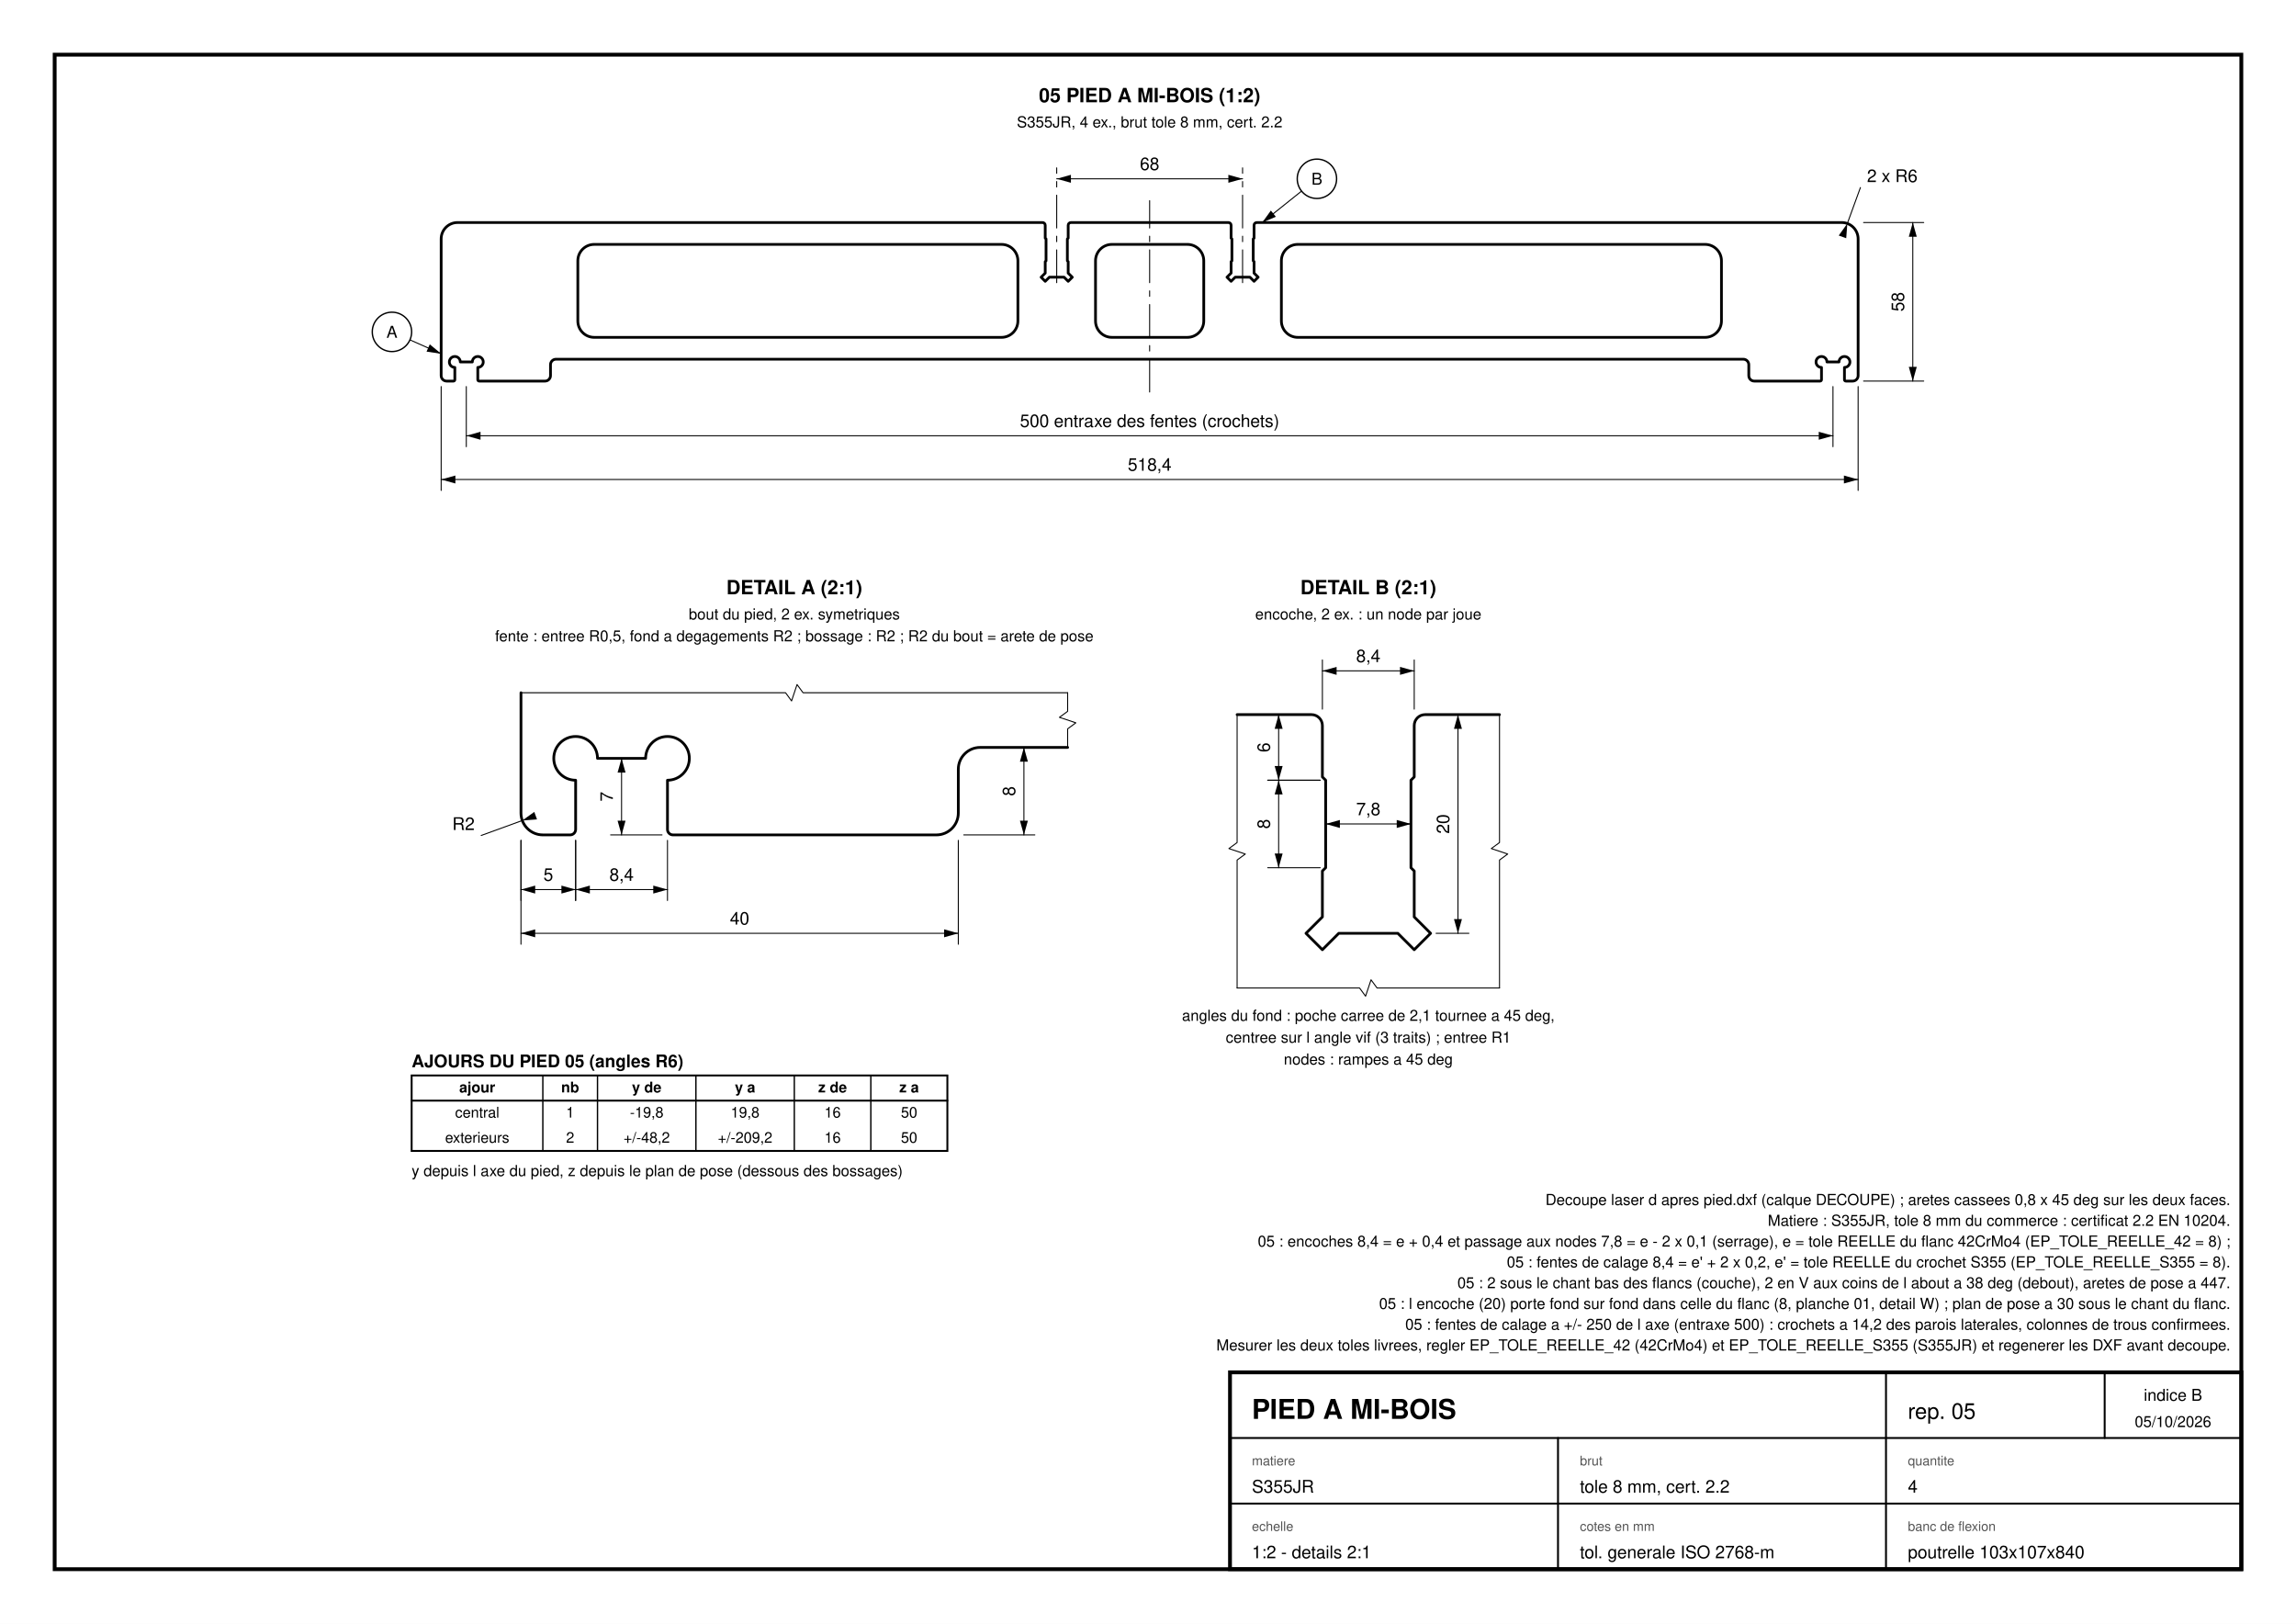
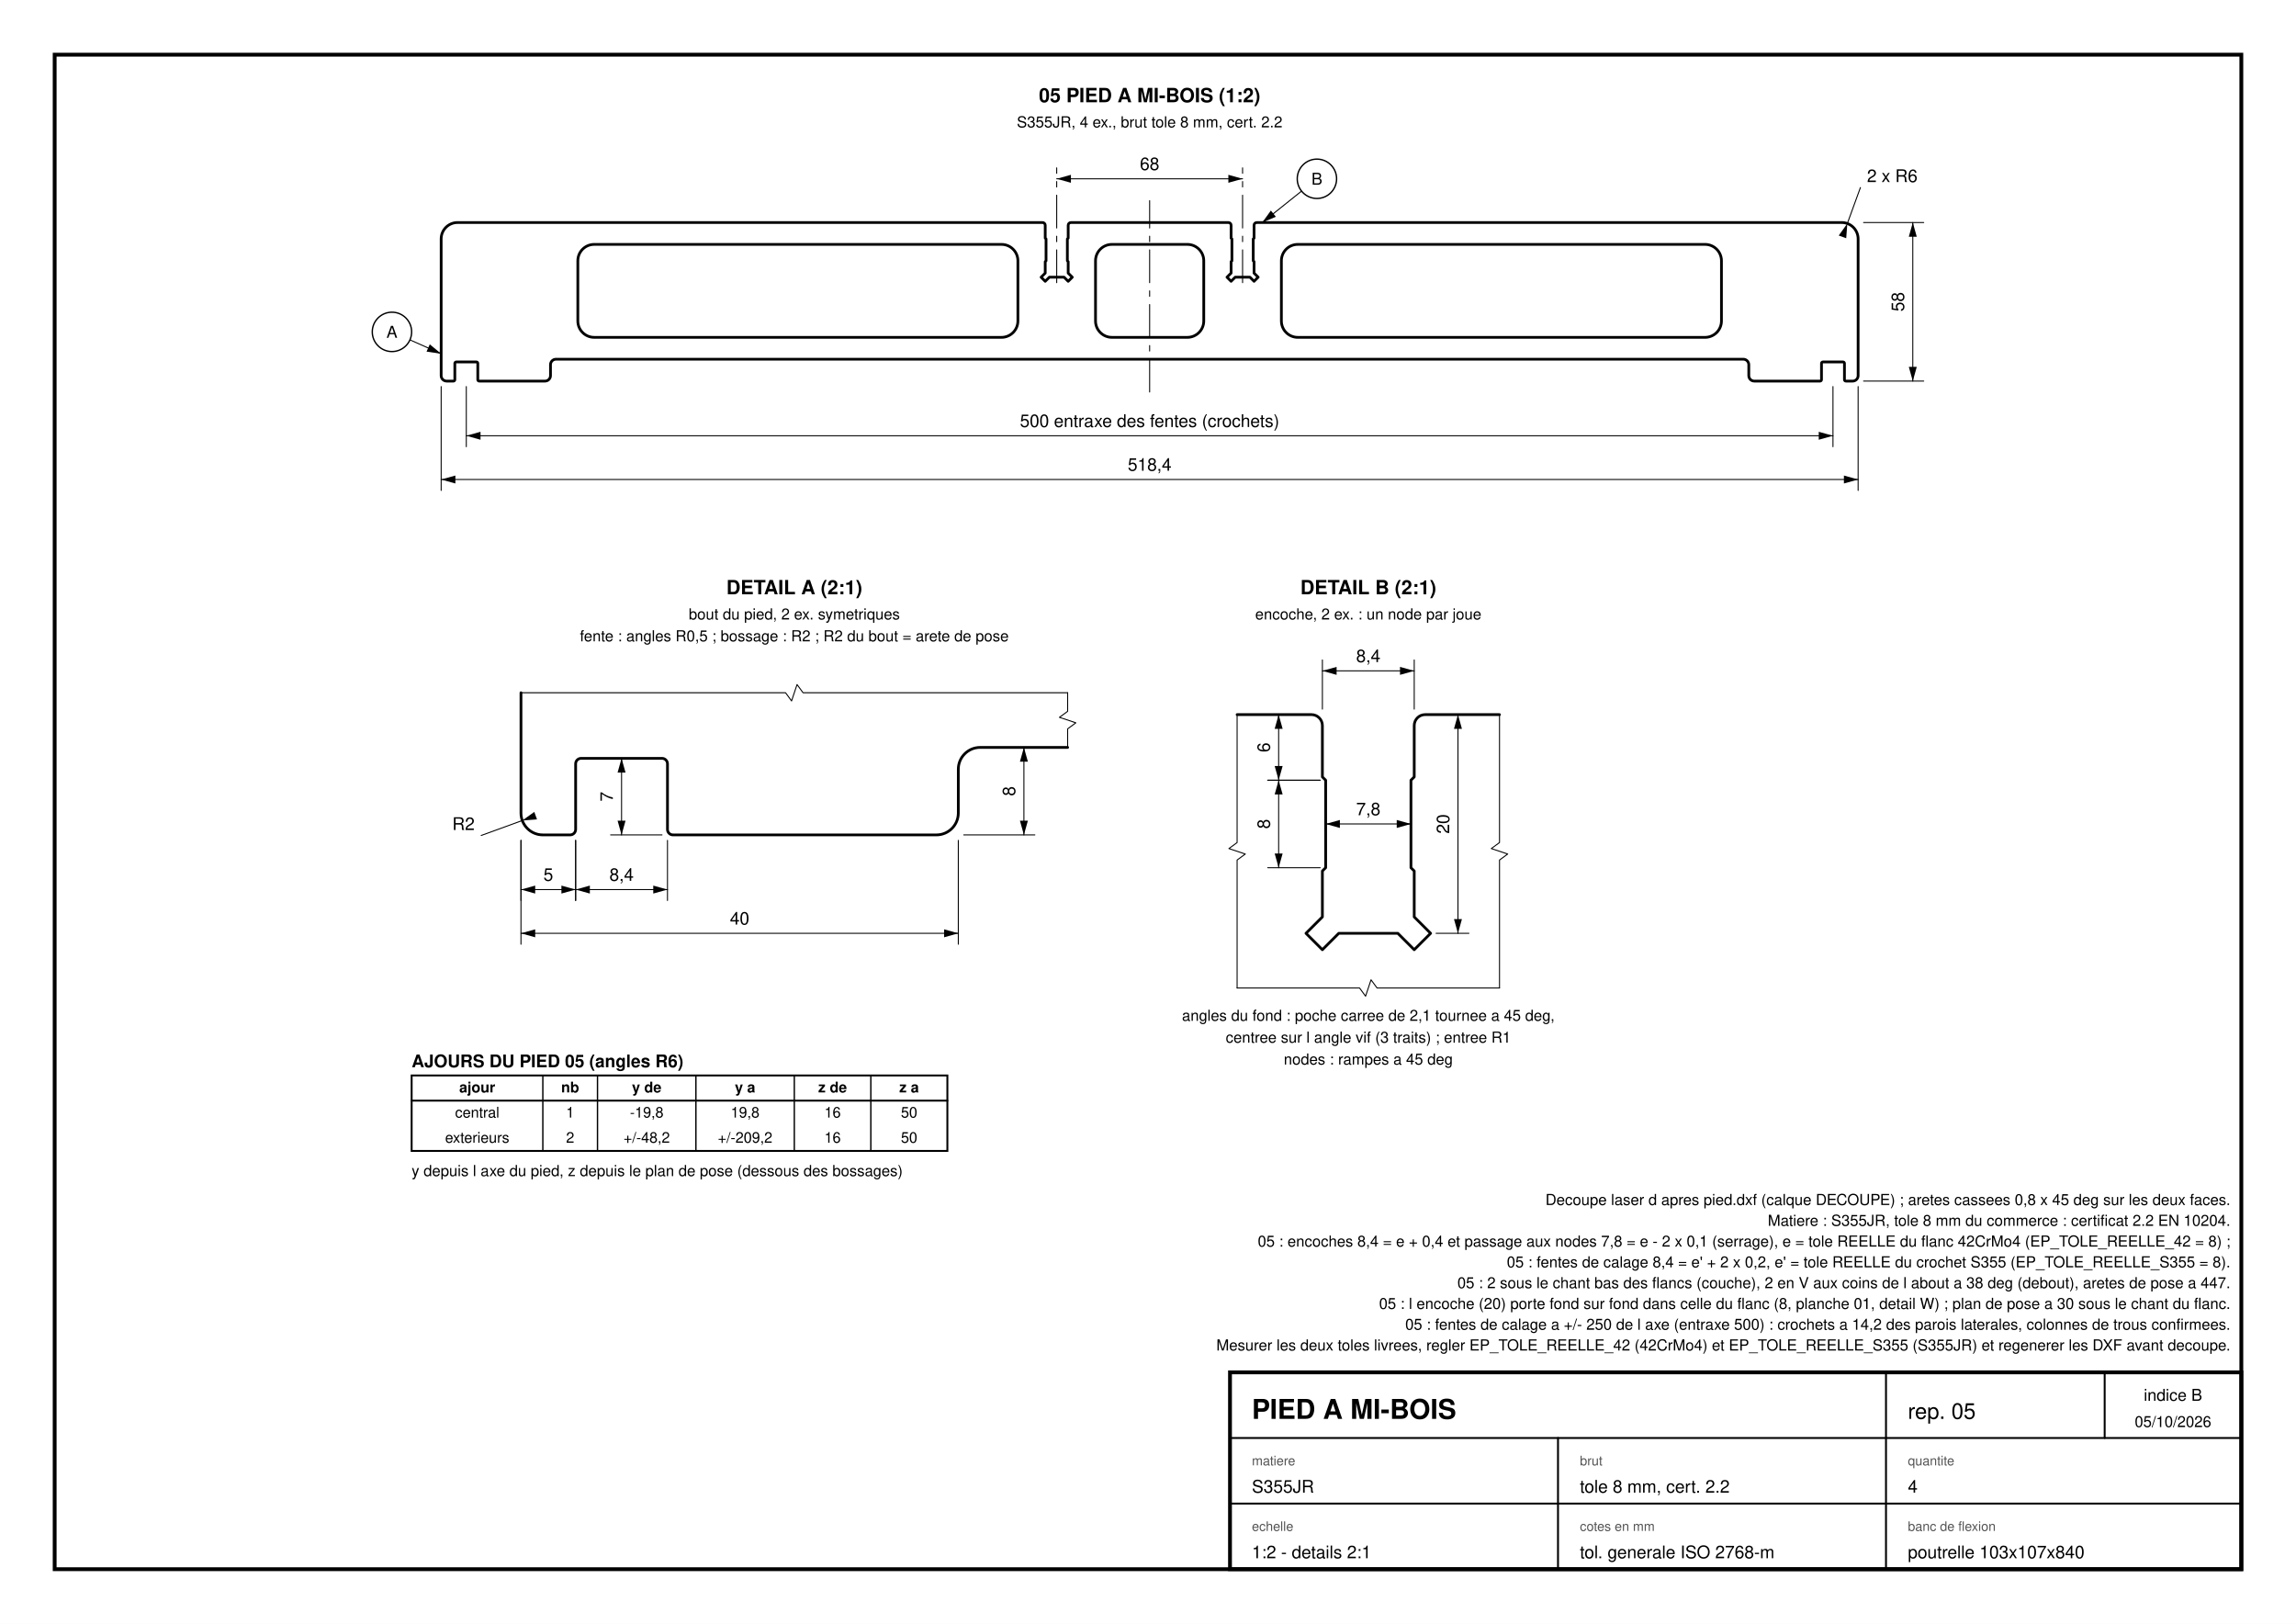
<svg xmlns="http://www.w3.org/2000/svg" width="420mm" height="297mm" viewBox="0 0 420 297">
  <rect width="420" height="297" fill="#fff" />
  <rect x="10.000" y="10.000" width="400.000" height="277.000" fill="none" stroke="#000" stroke-width="0.700" />
  <rect x="225.000" y="251.000" width="185.000" height="36.000" fill="none" stroke="#000" stroke-width="0.700" />
  <line x1="225.000" y1="263.000" x2="410.000" y2="263.000" stroke="#000" stroke-width="0.350" stroke-linecap="round" />
  <line x1="225.000" y1="275.000" x2="410.000" y2="275.000" stroke="#000" stroke-width="0.350" stroke-linecap="round" />
  <line x1="345.000" y1="251.000" x2="345.000" y2="263.000" stroke="#000" stroke-width="0.350" stroke-linecap="round" />
  <line x1="285.000" y1="263.000" x2="285.000" y2="287.000" stroke="#000" stroke-width="0.350" stroke-linecap="round" />
  <line x1="345.000" y1="263.000" x2="345.000" y2="287.000" stroke="#000" stroke-width="0.350" stroke-linecap="round" />
  <text x="229.000" y="259.500" font-family="Helvetica,Arial,sans-serif" font-size="5.00" fill="#000" text-anchor="start" font-weight="bold">PIED A MI-BOIS</text>
  <line x1="385.000" y1="251.000" x2="385.000" y2="263.000" stroke="#000" stroke-width="0.350" stroke-linecap="round" />
  <text x="397.500" y="256.200" font-family="Helvetica,Arial,sans-serif" font-size="3.00" fill="#000" text-anchor="middle" font-weight="normal">indice B</text>
  <text x="397.500" y="261.000" font-family="Helvetica,Arial,sans-serif" font-size="2.80" fill="#000" text-anchor="middle" font-weight="normal">05/10/2026</text>
  <text x="349.000" y="259.500" font-family="Helvetica,Arial,sans-serif" font-size="4.00" fill="#000" text-anchor="start" font-weight="normal">rep. 05</text>
  <text x="229.000" y="268.000" font-family="Helvetica,Arial,sans-serif" font-size="2.40" fill="#555" text-anchor="start" font-weight="normal">matiere</text>
  <text x="229.000" y="273.000" font-family="Helvetica,Arial,sans-serif" font-size="3.20" fill="#000" text-anchor="start" font-weight="normal">S355JR</text>
  <text x="289.000" y="268.000" font-family="Helvetica,Arial,sans-serif" font-size="2.40" fill="#555" text-anchor="start" font-weight="normal">brut</text>
  <text x="289.000" y="273.000" font-family="Helvetica,Arial,sans-serif" font-size="3.20" fill="#000" text-anchor="start" font-weight="normal">tole 8 mm, cert. 2.2</text>
  <text x="349.000" y="268.000" font-family="Helvetica,Arial,sans-serif" font-size="2.40" fill="#555" text-anchor="start" font-weight="normal">quantite</text>
  <text x="349.000" y="273.000" font-family="Helvetica,Arial,sans-serif" font-size="3.20" fill="#000" text-anchor="start" font-weight="normal">4</text>
  <text x="229.000" y="280.000" font-family="Helvetica,Arial,sans-serif" font-size="2.40" fill="#555" text-anchor="start" font-weight="normal">echelle</text>
  <text x="229.000" y="285.000" font-family="Helvetica,Arial,sans-serif" font-size="3.20" fill="#000" text-anchor="start" font-weight="normal">1:2  -  details 2:1</text>
  <text x="289.000" y="280.000" font-family="Helvetica,Arial,sans-serif" font-size="2.40" fill="#555" text-anchor="start" font-weight="normal">cotes en mm</text>
  <text x="289.000" y="285.000" font-family="Helvetica,Arial,sans-serif" font-size="3.20" fill="#000" text-anchor="start" font-weight="normal">tol. generale ISO 2768-m</text>
  <text x="349.000" y="280.000" font-family="Helvetica,Arial,sans-serif" font-size="2.40" fill="#555" text-anchor="start" font-weight="normal">banc de flexion</text>
  <text x="349.000" y="285.000" font-family="Helvetica,Arial,sans-serif" font-size="3.20" fill="#000" text-anchor="start" font-weight="normal">poutrelle 103x107x840</text>
  <text x="408.000" y="247.000" font-family="Helvetica,Arial,sans-serif" font-size="2.80" fill="#000" text-anchor="end" font-weight="normal">Mesurer les deux toles livrees, regler EP_TOLE_REELLE_42 (42CrMo4) et EP_TOLE_REELLE_S355 (S355JR) et regenerer les DXF avant decoupe.</text>
  <text x="408.000" y="243.200" font-family="Helvetica,Arial,sans-serif" font-size="2.80" fill="#000" text-anchor="end" font-weight="normal">05 : fentes de calage a +/- 250 de l axe (entraxe 500) : crochets a 14,2 des parois laterales, colonnes de trous confirmees.</text>
  <text x="408.000" y="239.400" font-family="Helvetica,Arial,sans-serif" font-size="2.80" fill="#000" text-anchor="end" font-weight="normal">05 : l encoche (20) porte fond sur fond dans celle du flanc (8, planche 01, detail W) ; plan de pose a 30 sous le chant du flanc.</text>
  <text x="408.000" y="235.600" font-family="Helvetica,Arial,sans-serif" font-size="2.80" fill="#000" text-anchor="end" font-weight="normal">05 : 2 sous le chant bas des flancs (couche), 2 en V aux coins de l about a 38 deg (debout), aretes de pose a 447.</text>
  <text x="408.000" y="231.800" font-family="Helvetica,Arial,sans-serif" font-size="2.80" fill="#000" text-anchor="end" font-weight="normal">05 : fentes de calage 8,4 = e' + 2 x 0,2, e' = tole REELLE du crochet S355 (EP_TOLE_REELLE_S355 = 8).</text>
  <text x="408.000" y="228.000" font-family="Helvetica,Arial,sans-serif" font-size="2.80" fill="#000" text-anchor="end" font-weight="normal">05 : encoches 8,4 = e + 0,4 et passage aux nodes 7,8 = e - 2 x 0,1 (serrage), e = tole REELLE du flanc 42CrMo4 (EP_TOLE_REELLE_42 = 8) ;</text>
  <text x="408.000" y="224.200" font-family="Helvetica,Arial,sans-serif" font-size="2.80" fill="#000" text-anchor="end" font-weight="normal">Matiere : S355JR, tole 8 mm du commerce : certificat 2.2 EN 10204.</text>
  <text x="408.000" y="220.400" font-family="Helvetica,Arial,sans-serif" font-size="2.80" fill="#000" text-anchor="end" font-weight="normal">Decoupe laser d apres pied.dxf (calque DECOUPE) ; aretes cassees 0,8 x 45 deg sur les deux faces.</text>
  <text x="210.300" y="18.700" font-family="Helvetica,Arial,sans-serif" font-size="3.60" fill="#000" text-anchor="middle" font-weight="bold">05  PIED A MI-BOIS  (1:2)</text>
  <text x="210.300" y="23.300" font-family="Helvetica,Arial,sans-serif" font-size="2.80" fill="#000" text-anchor="middle" font-weight="normal">S355JR, 4 ex., brut tole 8 mm, cert. 2.2</text>
-   <path d="M 80.7 43.7 L 80.7 68.7 A 1 1 0 0 0 81.7 69.7 L 82.95 69.7 A 0.25 0.25 0 0 0 83.2 69.45 L 83.2 67.2 A 1 1 0 1 1 84.2 66.2 L 86.4 66.2 A 1 1 0 1 1 87.4 67.2 L 87.4 69.45 A 0.25 0.25 0 0 0 87.65 69.7 L 99.7 69.7 A 1 1 0 0 0 100.7 68.7 L 100.7 66.7 A 1 1 0 0 1 101.7 65.7 L 318.9 65.7 A 1 1 0 0 1 319.9 66.7 L 319.9 68.7 A 1 1 0 0 0 320.9 69.7 L 332.95 69.7 A 0.25 0.25 0 0 0 333.2 69.45 L 333.2 67.2 A 1 1 0 1 1 334.2 66.2 L 336.4 66.2 A 1 1 0 1 1 337.4 67.2 L 337.4 69.45 A 0.25 0.25 0 0 0 337.65 69.7 L 338.9 69.7 A 1 1 0 0 0 339.9 68.7 L 339.9 43.7 A 3 3 0 0 0 336.9 40.7 L 229.9 40.7 A 0.5 0.5 0 0 0 229.4 41.2 L 229.4 43.55 L 229.25 43.7 L 229.25 47.7 L 229.4 47.85 L 229.4 49.95 L 230.15 50.7 L 229.4 51.45 L 228.65 50.7 L 225.95 50.7 L 225.2 51.45 L 224.45 50.7 L 225.2 49.95 L 225.2 47.85 L 225.35 47.7 L 225.35 43.7 L 225.2 43.55 L 225.2 41.2 A 0.5 0.5 0 0 0 224.7 40.7 L 195.9 40.7 A 0.5 0.5 0 0 0 195.4 41.2 L 195.4 43.55 L 195.25 43.7 L 195.25 47.7 L 195.4 47.85 L 195.4 49.95 L 196.15 50.7 L 195.4 51.45 L 194.65 50.7 L 191.95 50.7 L 191.2 51.45 L 190.45 50.7 L 191.2 49.95 L 191.2 47.85 L 191.35 47.7 L 191.35 43.7 L 191.2 43.55 L 191.2 41.2 A 0.5 0.5 0 0 0 190.7 40.7 L 83.7 40.7 A 3 3 0 0 0 80.7 43.7 Z" fill="none" stroke="#000" stroke-width="0.500" stroke-linecap="round" stroke-linejoin="round" />
+   <path d="M 80.7 43.7 L 80.7 68.7 A 1 1 0 0 0 81.7 69.7 L 82.95 69.7 A 0.25 0.25 0 0 0 83.2 69.45 L 83.2 66.45 A 0.25 0.25 0 0 1 83.45 66.2 L 87.15 66.2 A 0.25 0.25 0 0 1 87.4 66.45 L 87.4 69.45 A 0.25 0.25 0 0 0 87.65 69.7 L 99.7 69.7 A 1 1 0 0 0 100.7 68.7 L 100.7 66.7 A 1 1 0 0 1 101.7 65.7 L 318.9 65.7 A 1 1 0 0 1 319.9 66.7 L 319.9 68.7 A 1 1 0 0 0 320.9 69.7 L 332.95 69.7 A 0.25 0.25 0 0 0 333.2 69.45 L 333.2 66.45 A 0.25 0.25 0 0 1 333.45 66.2 L 337.15 66.2 A 0.25 0.25 0 0 1 337.4 66.45 L 337.4 69.45 A 0.25 0.25 0 0 0 337.65 69.7 L 338.9 69.7 A 1 1 0 0 0 339.9 68.7 L 339.9 43.7 A 3 3 0 0 0 336.9 40.7 L 229.9 40.7 A 0.5 0.5 0 0 0 229.4 41.2 L 229.4 43.55 L 229.25 43.7 L 229.25 47.7 L 229.4 47.85 L 229.4 49.95 L 230.15 50.7 L 229.4 51.45 L 228.65 50.7 L 225.95 50.7 L 225.2 51.45 L 224.45 50.7 L 225.2 49.95 L 225.2 47.85 L 225.35 47.7 L 225.35 43.7 L 225.2 43.55 L 225.2 41.2 A 0.5 0.5 0 0 0 224.7 40.7 L 195.9 40.7 A 0.5 0.5 0 0 0 195.4 41.2 L 195.4 43.55 L 195.25 43.7 L 195.25 47.7 L 195.4 47.85 L 195.4 49.95 L 196.15 50.7 L 195.4 51.45 L 194.65 50.7 L 191.95 50.7 L 191.2 51.45 L 190.45 50.7 L 191.2 49.95 L 191.2 47.85 L 191.35 47.7 L 191.35 43.7 L 191.2 43.55 L 191.2 41.2 A 0.5 0.5 0 0 0 190.7 40.7 L 83.7 40.7 A 3 3 0 0 0 80.7 43.7 Z" fill="none" stroke="#000" stroke-width="0.500" stroke-linecap="round" stroke-linejoin="round" />
  <path d="M 200.4 47.7 L 200.4 58.7 A 3 3 0 0 0 203.4 61.7 L 217.2 61.7 A 3 3 0 0 0 220.2 58.7 L 220.2 47.7 A 3 3 0 0 0 217.2 44.7 L 203.4 44.7 A 3 3 0 0 0 200.4 47.7 Z" fill="none" stroke="#000" stroke-width="0.500" stroke-linecap="round" stroke-linejoin="round" />
  <path d="M 234.4 47.7 L 234.4 58.7 A 3 3 0 0 0 237.4 61.7 L 311.9 61.7 A 3 3 0 0 0 314.9 58.7 L 314.9 47.7 A 3 3 0 0 0 311.9 44.7 L 237.4 44.7 A 3 3 0 0 0 234.4 47.7 Z" fill="none" stroke="#000" stroke-width="0.500" stroke-linecap="round" stroke-linejoin="round" />
  <path d="M 105.7 47.7 L 105.7 58.7 A 3 3 0 0 0 108.7 61.7 L 183.2 61.7 A 3 3 0 0 0 186.2 58.7 L 186.2 47.7 A 3 3 0 0 0 183.2 44.7 L 108.7 44.7 A 3 3 0 0 0 105.7 47.7 Z" fill="none" stroke="#000" stroke-width="0.500" stroke-linecap="round" stroke-linejoin="round" />
  <line x1="210.300" y1="71.700" x2="210.300" y2="36.700" stroke="#000" stroke-width="0.180" stroke-linecap="round" stroke-dasharray="6 1.5 1 1.5" />
  <line x1="193.300" y1="51.700" x2="193.300" y2="30.700" stroke="#000" stroke-width="0.180" stroke-linecap="round" stroke-dasharray="6 1.5 1 1.5" />
  <line x1="227.300" y1="51.700" x2="227.300" y2="30.700" stroke="#000" stroke-width="0.180" stroke-linecap="round" stroke-dasharray="6 1.5 1 1.5" />
  <line x1="193.300" y1="32.700" x2="227.300" y2="32.700" stroke="#000" stroke-width="0.180" stroke-linecap="round" />
  <path d="M 193.3 32.7 L 195.9 33.428 L 195.9 31.972 Z" fill="#000" />
  <path d="M 227.3 32.7 L 224.7 31.972 L 224.7 33.428 Z" fill="#000" />
  <text x="210.300" y="31.100" font-family="Helvetica,Arial,sans-serif" font-size="3.20" fill="#000" text-anchor="middle" font-weight="normal">68</text>
  <line x1="85.300" y1="70.700" x2="85.300" y2="81.700" stroke="#000" stroke-width="0.180" stroke-linecap="round" />
  <line x1="335.300" y1="70.700" x2="335.300" y2="81.700" stroke="#000" stroke-width="0.180" stroke-linecap="round" />
  <line x1="85.300" y1="79.700" x2="335.300" y2="79.700" stroke="#000" stroke-width="0.180" stroke-linecap="round" />
  <path d="M 85.3 79.7 L 87.9 80.428 L 87.9 78.972 Z" fill="#000" />
  <path d="M 335.3 79.7 L 332.7 78.972 L 332.7 80.428 Z" fill="#000" />
  <text x="210.300" y="78.100" font-family="Helvetica,Arial,sans-serif" font-size="3.20" fill="#000" text-anchor="middle" font-weight="normal">500  entraxe des fentes (crochets)</text>
  <line x1="80.700" y1="70.700" x2="80.700" y2="89.700" stroke="#000" stroke-width="0.180" stroke-linecap="round" />
  <line x1="339.900" y1="70.700" x2="339.900" y2="89.700" stroke="#000" stroke-width="0.180" stroke-linecap="round" />
  <line x1="80.700" y1="87.700" x2="339.900" y2="87.700" stroke="#000" stroke-width="0.180" stroke-linecap="round" />
  <path d="M 80.7 87.7 L 83.3 88.428 L 83.3 86.972 Z" fill="#000" />
  <path d="M 339.9 87.7 L 337.3 86.972 L 337.3 88.428 Z" fill="#000" />
  <text x="210.300" y="86.100" font-family="Helvetica,Arial,sans-serif" font-size="3.20" fill="#000" text-anchor="middle" font-weight="normal">518,4</text>
  <line x1="340.900" y1="69.700" x2="351.900" y2="69.700" stroke="#000" stroke-width="0.180" stroke-linecap="round" />
  <line x1="340.900" y1="40.700" x2="351.900" y2="40.700" stroke="#000" stroke-width="0.180" stroke-linecap="round" />
  <line x1="349.900" y1="69.700" x2="349.900" y2="40.700" stroke="#000" stroke-width="0.180" stroke-linecap="round" />
  <path d="M 349.9 69.7 L 350.628 67.1 L 349.172 67.1 Z" fill="#000" />
  <path d="M 349.9 40.7 L 349.172 43.3 L 350.628 43.3 Z" fill="#000" />
  <text x="348.300" y="55.200" font-family="Helvetica,Arial,sans-serif" font-size="3.20" fill="#000" text-anchor="middle" font-weight="normal" transform="rotate(-90.00 348.300 55.200)">58</text>
  <line x1="337.926" y1="40.881" x2="340.320" y2="34.303" stroke="#000" stroke-width="0.180" stroke-linecap="round" />
  <path d="M 337.926 40.881 L 336.353 43.075 L 337.721 43.573 Z" fill="#000" />
  <text x="341.520" y="33.303" font-family="Helvetica,Arial,sans-serif" font-size="3.20" fill="#000" text-anchor="start" font-weight="normal">2 x R6</text>
  <line x1="80.700" y1="64.700" x2="74.990" y2="62.162" stroke="#000" stroke-width="0.180" stroke-linecap="round" />
  <path d="M 80.7 64.7 L 78.62 62.979 L 78.028 64.309 Z" fill="#000" />
  <circle cx="71.700" cy="60.700" r="3.600" fill="#fff" stroke="#000" stroke-width="0.25" />
  <text x="71.700" y="61.780" font-family="Helvetica,Arial,sans-serif" font-size="3.00" fill="#000" text-anchor="middle" font-weight="normal">A</text>
  <line x1="230.900" y1="40.700" x2="238.089" y2="34.949" stroke="#000" stroke-width="0.180" stroke-linecap="round" />
  <path d="M 230.9 40.7 L 233.385 39.644 L 232.475 38.507 Z" fill="#000" />
  <circle cx="240.900" cy="32.700" r="3.600" fill="#fff" stroke="#000" stroke-width="0.25" />
  <text x="240.900" y="33.780" font-family="Helvetica,Arial,sans-serif" font-size="3.00" fill="#000" text-anchor="middle" font-weight="normal">B</text>
  <text x="75.300" y="195.200" font-family="Helvetica,Arial,sans-serif" font-size="3.20" fill="#000" text-anchor="start" font-weight="bold">AJOURS DU PIED 05 (angles R6)</text>
  <rect x="75.300" y="196.700" width="98.000" height="13.800" fill="none" stroke="#000" stroke-width="0.350" />
  <line x1="75.300" y1="201.300" x2="173.300" y2="201.300" stroke="#000" stroke-width="0.350" stroke-linecap="round" />
  <line x1="99.300" y1="196.700" x2="99.300" y2="210.500" stroke="#000" stroke-width="0.250" stroke-linecap="round" />
  <line x1="109.300" y1="196.700" x2="109.300" y2="210.500" stroke="#000" stroke-width="0.250" stroke-linecap="round" />
  <line x1="127.300" y1="196.700" x2="127.300" y2="210.500" stroke="#000" stroke-width="0.250" stroke-linecap="round" />
  <line x1="145.300" y1="196.700" x2="145.300" y2="210.500" stroke="#000" stroke-width="0.250" stroke-linecap="round" />
  <line x1="159.300" y1="196.700" x2="159.300" y2="210.500" stroke="#000" stroke-width="0.250" stroke-linecap="round" />
  <text x="87.300" y="199.800" font-family="Helvetica,Arial,sans-serif" font-size="2.70" fill="#000" text-anchor="middle" font-weight="bold">ajour</text>
  <text x="104.300" y="199.800" font-family="Helvetica,Arial,sans-serif" font-size="2.70" fill="#000" text-anchor="middle" font-weight="bold">nb</text>
  <text x="118.300" y="199.800" font-family="Helvetica,Arial,sans-serif" font-size="2.70" fill="#000" text-anchor="middle" font-weight="bold">y de</text>
  <text x="136.300" y="199.800" font-family="Helvetica,Arial,sans-serif" font-size="2.70" fill="#000" text-anchor="middle" font-weight="bold">y a</text>
  <text x="152.300" y="199.800" font-family="Helvetica,Arial,sans-serif" font-size="2.70" fill="#000" text-anchor="middle" font-weight="bold">z de</text>
  <text x="166.300" y="199.800" font-family="Helvetica,Arial,sans-serif" font-size="2.70" fill="#000" text-anchor="middle" font-weight="bold">z a</text>
  <text x="87.300" y="204.400" font-family="Helvetica,Arial,sans-serif" font-size="2.70" fill="#000" text-anchor="middle" font-weight="normal">central</text>
  <text x="104.300" y="204.400" font-family="Helvetica,Arial,sans-serif" font-size="2.70" fill="#000" text-anchor="middle" font-weight="normal">1</text>
  <text x="118.300" y="204.400" font-family="Helvetica,Arial,sans-serif" font-size="2.70" fill="#000" text-anchor="middle" font-weight="normal">-19,8</text>
  <text x="136.300" y="204.400" font-family="Helvetica,Arial,sans-serif" font-size="2.70" fill="#000" text-anchor="middle" font-weight="normal">19,8</text>
  <text x="152.300" y="204.400" font-family="Helvetica,Arial,sans-serif" font-size="2.70" fill="#000" text-anchor="middle" font-weight="normal">16</text>
  <text x="166.300" y="204.400" font-family="Helvetica,Arial,sans-serif" font-size="2.70" fill="#000" text-anchor="middle" font-weight="normal">50</text>
  <text x="87.300" y="209.000" font-family="Helvetica,Arial,sans-serif" font-size="2.70" fill="#000" text-anchor="middle" font-weight="normal">exterieurs</text>
  <text x="104.300" y="209.000" font-family="Helvetica,Arial,sans-serif" font-size="2.70" fill="#000" text-anchor="middle" font-weight="normal">2</text>
  <text x="118.300" y="209.000" font-family="Helvetica,Arial,sans-serif" font-size="2.70" fill="#000" text-anchor="middle" font-weight="normal">+/-48,2</text>
  <text x="136.300" y="209.000" font-family="Helvetica,Arial,sans-serif" font-size="2.70" fill="#000" text-anchor="middle" font-weight="normal">+/-209,2</text>
  <text x="152.300" y="209.000" font-family="Helvetica,Arial,sans-serif" font-size="2.70" fill="#000" text-anchor="middle" font-weight="normal">16</text>
  <text x="166.300" y="209.000" font-family="Helvetica,Arial,sans-serif" font-size="2.70" fill="#000" text-anchor="middle" font-weight="normal">50</text>
  <text x="75.300" y="215.100" font-family="Helvetica,Arial,sans-serif" font-size="2.80" fill="#000" text-anchor="start" font-weight="normal">y depuis l axe du pied, z depuis le plan de pose (dessous des bossages)</text>
  <text x="145.300" y="108.700" font-family="Helvetica,Arial,sans-serif" font-size="3.60" fill="#000" text-anchor="middle" font-weight="bold">DETAIL A  (2:1)</text>
  <text x="145.300" y="113.300" font-family="Helvetica,Arial,sans-serif" font-size="2.80" fill="#000" text-anchor="middle" font-weight="normal">bout du pied, 2 ex. symetriques</text>
-   <text x="145.300" y="117.300" font-family="Helvetica,Arial,sans-serif" font-size="2.80" fill="#000" text-anchor="middle" font-weight="normal">fente : entree R0,5, fond a degagements R2 ; bossage : R2 ; R2 du bout = arete de pose</text>
-   <path d="M 95.3 126.7 L 95.3 148.7 A 4 4 0 0 0 99.3 152.7 L 104.3 152.7 A 1 1 0 0 0 105.3 151.7 L 105.3 142.7 A 4 4 0 1 1 109.3 138.7 L 118.1 138.7 A 4 4 0 1 1 122.1 142.7 L 122.1 151.7 A 1 1 0 0 0 123.1 152.7 L 171.3 152.7 A 4 4 0 0 0 175.3 148.7 L 175.3 140.7 A 4 4 0 0 1 179.3 136.7 L 195.3 136.7" fill="none" stroke="#000" stroke-width="0.500" stroke-linecap="round" stroke-linejoin="round" />
+   <text x="145.300" y="117.300" font-family="Helvetica,Arial,sans-serif" font-size="2.80" fill="#000" text-anchor="middle" font-weight="normal">fente : angles R0,5 ; bossage : R2 ; R2 du bout = arete de pose</text>
+   <path d="M 95.3 126.7 L 95.3 148.7 A 4 4 0 0 0 99.3 152.7 L 104.3 152.7 A 1 1 0 0 0 105.3 151.7 L 105.3 139.7 A 1 1 0 0 1 106.3 138.7 L 121.1 138.7 A 1 1 0 0 1 122.1 139.7 L 122.1 151.7 A 1 1 0 0 0 123.1 152.7 L 171.3 152.7 A 4 4 0 0 0 175.3 148.7 L 175.3 140.7 A 4 4 0 0 1 179.3 136.7 L 195.3 136.7" fill="none" stroke="#000" stroke-width="0.500" stroke-linecap="round" stroke-linejoin="round" />
  <path d="M 95.3 126.7 L 143.7 126.7 L 144.8 128.2 L 145.8 125.2 L 146.9 126.7 L 195.3 126.7" fill="none" stroke="#000" stroke-width="0.180" stroke-linecap="round" stroke-linejoin="round" />
  <path d="M 195.3 136.7 L 195.3 133.3 L 196.8 132.2 L 193.8 131.2 L 195.3 130.1 L 195.3 126.7" fill="none" stroke="#000" stroke-width="0.180" stroke-linecap="round" stroke-linejoin="round" />
  <line x1="95.300" y1="153.700" x2="95.300" y2="164.700" stroke="#000" stroke-width="0.180" stroke-linecap="round" />
  <line x1="105.300" y1="153.700" x2="105.300" y2="164.700" stroke="#000" stroke-width="0.180" stroke-linecap="round" />
  <line x1="95.300" y1="162.700" x2="105.300" y2="162.700" stroke="#000" stroke-width="0.180" stroke-linecap="round" />
  <path d="M 95.3 162.7 L 97.9 163.428 L 97.9 161.972 Z" fill="#000" />
  <path d="M 105.3 162.7 L 102.7 161.972 L 102.7 163.428 Z" fill="#000" />
  <text x="100.300" y="161.100" font-family="Helvetica,Arial,sans-serif" font-size="3.20" fill="#000" text-anchor="middle" font-weight="normal">5</text>
  <line x1="105.300" y1="153.700" x2="105.300" y2="164.700" stroke="#000" stroke-width="0.180" stroke-linecap="round" />
  <line x1="122.100" y1="153.700" x2="122.100" y2="164.700" stroke="#000" stroke-width="0.180" stroke-linecap="round" />
  <line x1="105.300" y1="162.700" x2="122.100" y2="162.700" stroke="#000" stroke-width="0.180" stroke-linecap="round" />
  <path d="M 105.3 162.7 L 107.9 163.428 L 107.9 161.972 Z" fill="#000" />
  <path d="M 122.1 162.7 L 119.5 161.972 L 119.5 163.428 Z" fill="#000" />
  <text x="113.700" y="161.100" font-family="Helvetica,Arial,sans-serif" font-size="3.20" fill="#000" text-anchor="middle" font-weight="normal">8,4</text>
  <line x1="95.300" y1="153.700" x2="95.300" y2="172.700" stroke="#000" stroke-width="0.180" stroke-linecap="round" />
  <line x1="175.300" y1="153.700" x2="175.300" y2="172.700" stroke="#000" stroke-width="0.180" stroke-linecap="round" />
  <line x1="95.300" y1="170.700" x2="175.300" y2="170.700" stroke="#000" stroke-width="0.180" stroke-linecap="round" />
  <path d="M 95.3 170.7 L 97.9 171.428 L 97.9 169.972 Z" fill="#000" />
  <path d="M 175.3 170.7 L 172.7 169.972 L 172.7 171.428 Z" fill="#000" />
  <text x="135.300" y="169.100" font-family="Helvetica,Arial,sans-serif" font-size="3.20" fill="#000" text-anchor="middle" font-weight="normal">40</text>
  <line x1="121.100" y1="152.700" x2="111.700" y2="152.700" stroke="#000" stroke-width="0.180" stroke-linecap="round" />
  <line x1="113.700" y1="152.700" x2="113.700" y2="138.700" stroke="#000" stroke-width="0.180" stroke-linecap="round" />
  <path d="M 113.7 152.7 L 114.428 150.1 L 112.972 150.1 Z" fill="#000" />
  <path d="M 113.7 138.7 L 112.972 141.3 L 114.428 141.3 Z" fill="#000" />
  <text x="112.100" y="145.700" font-family="Helvetica,Arial,sans-serif" font-size="3.20" fill="#000" text-anchor="middle" font-weight="normal" transform="rotate(-90.00 112.100 145.700)">7</text>
  <line x1="176.300" y1="152.700" x2="189.300" y2="152.700" stroke="#000" stroke-width="0.180" stroke-linecap="round" />
  <line x1="187.300" y1="152.700" x2="187.300" y2="136.700" stroke="#000" stroke-width="0.180" stroke-linecap="round" />
  <path d="M 187.3 152.7 L 188.028 150.1 L 186.572 150.1 Z" fill="#000" />
  <path d="M 187.3 136.7 L 186.572 139.3 L 188.028 139.3 Z" fill="#000" />
  <text x="185.700" y="144.700" font-family="Helvetica,Arial,sans-serif" font-size="3.20" fill="#000" text-anchor="middle" font-weight="normal" transform="rotate(-90.00 185.700 144.700)">8</text>
  <line x1="95.541" y1="150.068" x2="88.024" y2="152.804" stroke="#000" stroke-width="0.180" stroke-linecap="round" />
  <path d="M 95.541 150.068 L 98.233 149.863 L 97.735 148.495 Z" fill="#000" />
  <text x="86.824" y="151.804" font-family="Helvetica,Arial,sans-serif" font-size="3.20" fill="#000" text-anchor="end" font-weight="normal">R2</text>
  <text x="250.300" y="108.700" font-family="Helvetica,Arial,sans-serif" font-size="3.60" fill="#000" text-anchor="middle" font-weight="bold">DETAIL B  (2:1)</text>
  <text x="250.300" y="113.300" font-family="Helvetica,Arial,sans-serif" font-size="2.80" fill="#000" text-anchor="middle" font-weight="normal">encoche, 2 ex. : un node par joue</text>
  <path d="M 274.3 130.7 L 260.7 130.7 A 2 2 0 0 0 258.7 132.7 L 258.7 142.1 L 258.1 142.7 L 258.1 158.7 L 258.7 159.3 L 258.7 167.7 L 261.7 170.7 L 258.7 173.7 L 255.7 170.7 L 244.9 170.7 L 241.9 173.7 L 238.9 170.7 L 241.9 167.7 L 241.9 159.3 L 242.5 158.7 L 242.5 142.7 L 241.9 142.1 L 241.9 132.7 A 2 2 0 0 0 239.9 130.7 L 226.3 130.7" fill="none" stroke="#000" stroke-width="0.500" stroke-linecap="round" stroke-linejoin="round" />
  <path d="M 226.3 180.7 L 226.3 157.3 L 227.8 156.2 L 224.8 155.2 L 226.3 154.1 L 226.3 130.7" fill="none" stroke="#000" stroke-width="0.180" stroke-linecap="round" stroke-linejoin="round" />
  <path d="M 274.3 180.7 L 274.3 157.3 L 275.8 156.2 L 272.8 155.2 L 274.3 154.1 L 274.3 130.7" fill="none" stroke="#000" stroke-width="0.180" stroke-linecap="round" stroke-linejoin="round" />
  <path d="M 226.3 180.7 L 248.7 180.7 L 249.8 182.2 L 250.8 179.2 L 251.9 180.7 L 274.3 180.7" fill="none" stroke="#000" stroke-width="0.180" stroke-linecap="round" stroke-linejoin="round" />
  <line x1="241.900" y1="129.700" x2="241.900" y2="120.700" stroke="#000" stroke-width="0.180" stroke-linecap="round" />
  <line x1="258.700" y1="129.700" x2="258.700" y2="120.700" stroke="#000" stroke-width="0.180" stroke-linecap="round" />
  <line x1="241.900" y1="122.700" x2="258.700" y2="122.700" stroke="#000" stroke-width="0.180" stroke-linecap="round" />
  <path d="M 241.9 122.7 L 244.5 123.428 L 244.5 121.972 Z" fill="#000" />
  <path d="M 258.7 122.7 L 256.1 121.972 L 256.1 123.428 Z" fill="#000" />
  <text x="250.300" y="121.100" font-family="Helvetica,Arial,sans-serif" font-size="3.20" fill="#000" text-anchor="middle" font-weight="normal">8,4</text>
  <line x1="242.500" y1="150.700" x2="258.100" y2="150.700" stroke="#000" stroke-width="0.180" stroke-linecap="round" />
  <path d="M 242.5 150.7 L 245.1 151.428 L 245.1 149.972 Z" fill="#000" />
  <path d="M 258.1 150.7 L 255.5 149.972 L 255.5 151.428 Z" fill="#000" />
  <text x="250.300" y="149.100" font-family="Helvetica,Arial,sans-serif" font-size="3.20" fill="#000" text-anchor="middle" font-weight="normal">7,8</text>
  <line x1="262.700" y1="170.700" x2="268.700" y2="170.700" stroke="#000" stroke-width="0.180" stroke-linecap="round" />
  <line x1="266.700" y1="170.700" x2="266.700" y2="130.700" stroke="#000" stroke-width="0.180" stroke-linecap="round" />
  <path d="M 266.7 170.7 L 267.428 168.1 L 265.972 168.1 Z" fill="#000" />
  <path d="M 266.7 130.7 L 265.972 133.3 L 267.428 133.3 Z" fill="#000" />
  <text x="265.100" y="150.700" font-family="Helvetica,Arial,sans-serif" font-size="3.20" fill="#000" text-anchor="middle" font-weight="normal" transform="rotate(-90.00 265.100 150.700)">20</text>
  <line x1="241.500" y1="142.700" x2="231.900" y2="142.700" stroke="#000" stroke-width="0.180" stroke-linecap="round" />
  <line x1="233.900" y1="142.700" x2="233.900" y2="130.700" stroke="#000" stroke-width="0.180" stroke-linecap="round" />
  <path d="M 233.9 142.7 L 234.628 140.1 L 233.172 140.1 Z" fill="#000" />
  <path d="M 233.9 130.7 L 233.172 133.3 L 234.628 133.3 Z" fill="#000" />
  <text x="232.300" y="136.700" font-family="Helvetica,Arial,sans-serif" font-size="3.20" fill="#000" text-anchor="middle" font-weight="normal" transform="rotate(-90.00 232.300 136.700)">6</text>
  <line x1="241.500" y1="158.700" x2="231.900" y2="158.700" stroke="#000" stroke-width="0.180" stroke-linecap="round" />
  <line x1="241.500" y1="142.700" x2="231.900" y2="142.700" stroke="#000" stroke-width="0.180" stroke-linecap="round" />
  <line x1="233.900" y1="158.700" x2="233.900" y2="142.700" stroke="#000" stroke-width="0.180" stroke-linecap="round" />
  <path d="M 233.9 158.7 L 234.628 156.1 L 233.172 156.1 Z" fill="#000" />
  <path d="M 233.9 142.7 L 233.172 145.3 L 234.628 145.3 Z" fill="#000" />
  <text x="232.300" y="150.700" font-family="Helvetica,Arial,sans-serif" font-size="3.20" fill="#000" text-anchor="middle" font-weight="normal" transform="rotate(-90.00 232.300 150.700)">8</text>
  <text x="250.300" y="186.700" font-family="Helvetica,Arial,sans-serif" font-size="2.80" fill="#000" text-anchor="middle" font-weight="normal">angles du fond : poche carree de 2,1 tournee a 45 deg,</text>
  <text x="250.300" y="190.700" font-family="Helvetica,Arial,sans-serif" font-size="2.80" fill="#000" text-anchor="middle" font-weight="normal">centree sur l angle vif (3 traits) ; entree R1</text>
  <text x="250.300" y="194.700" font-family="Helvetica,Arial,sans-serif" font-size="2.80" fill="#000" text-anchor="middle" font-weight="normal">nodes : rampes a 45 deg</text>
</svg>
